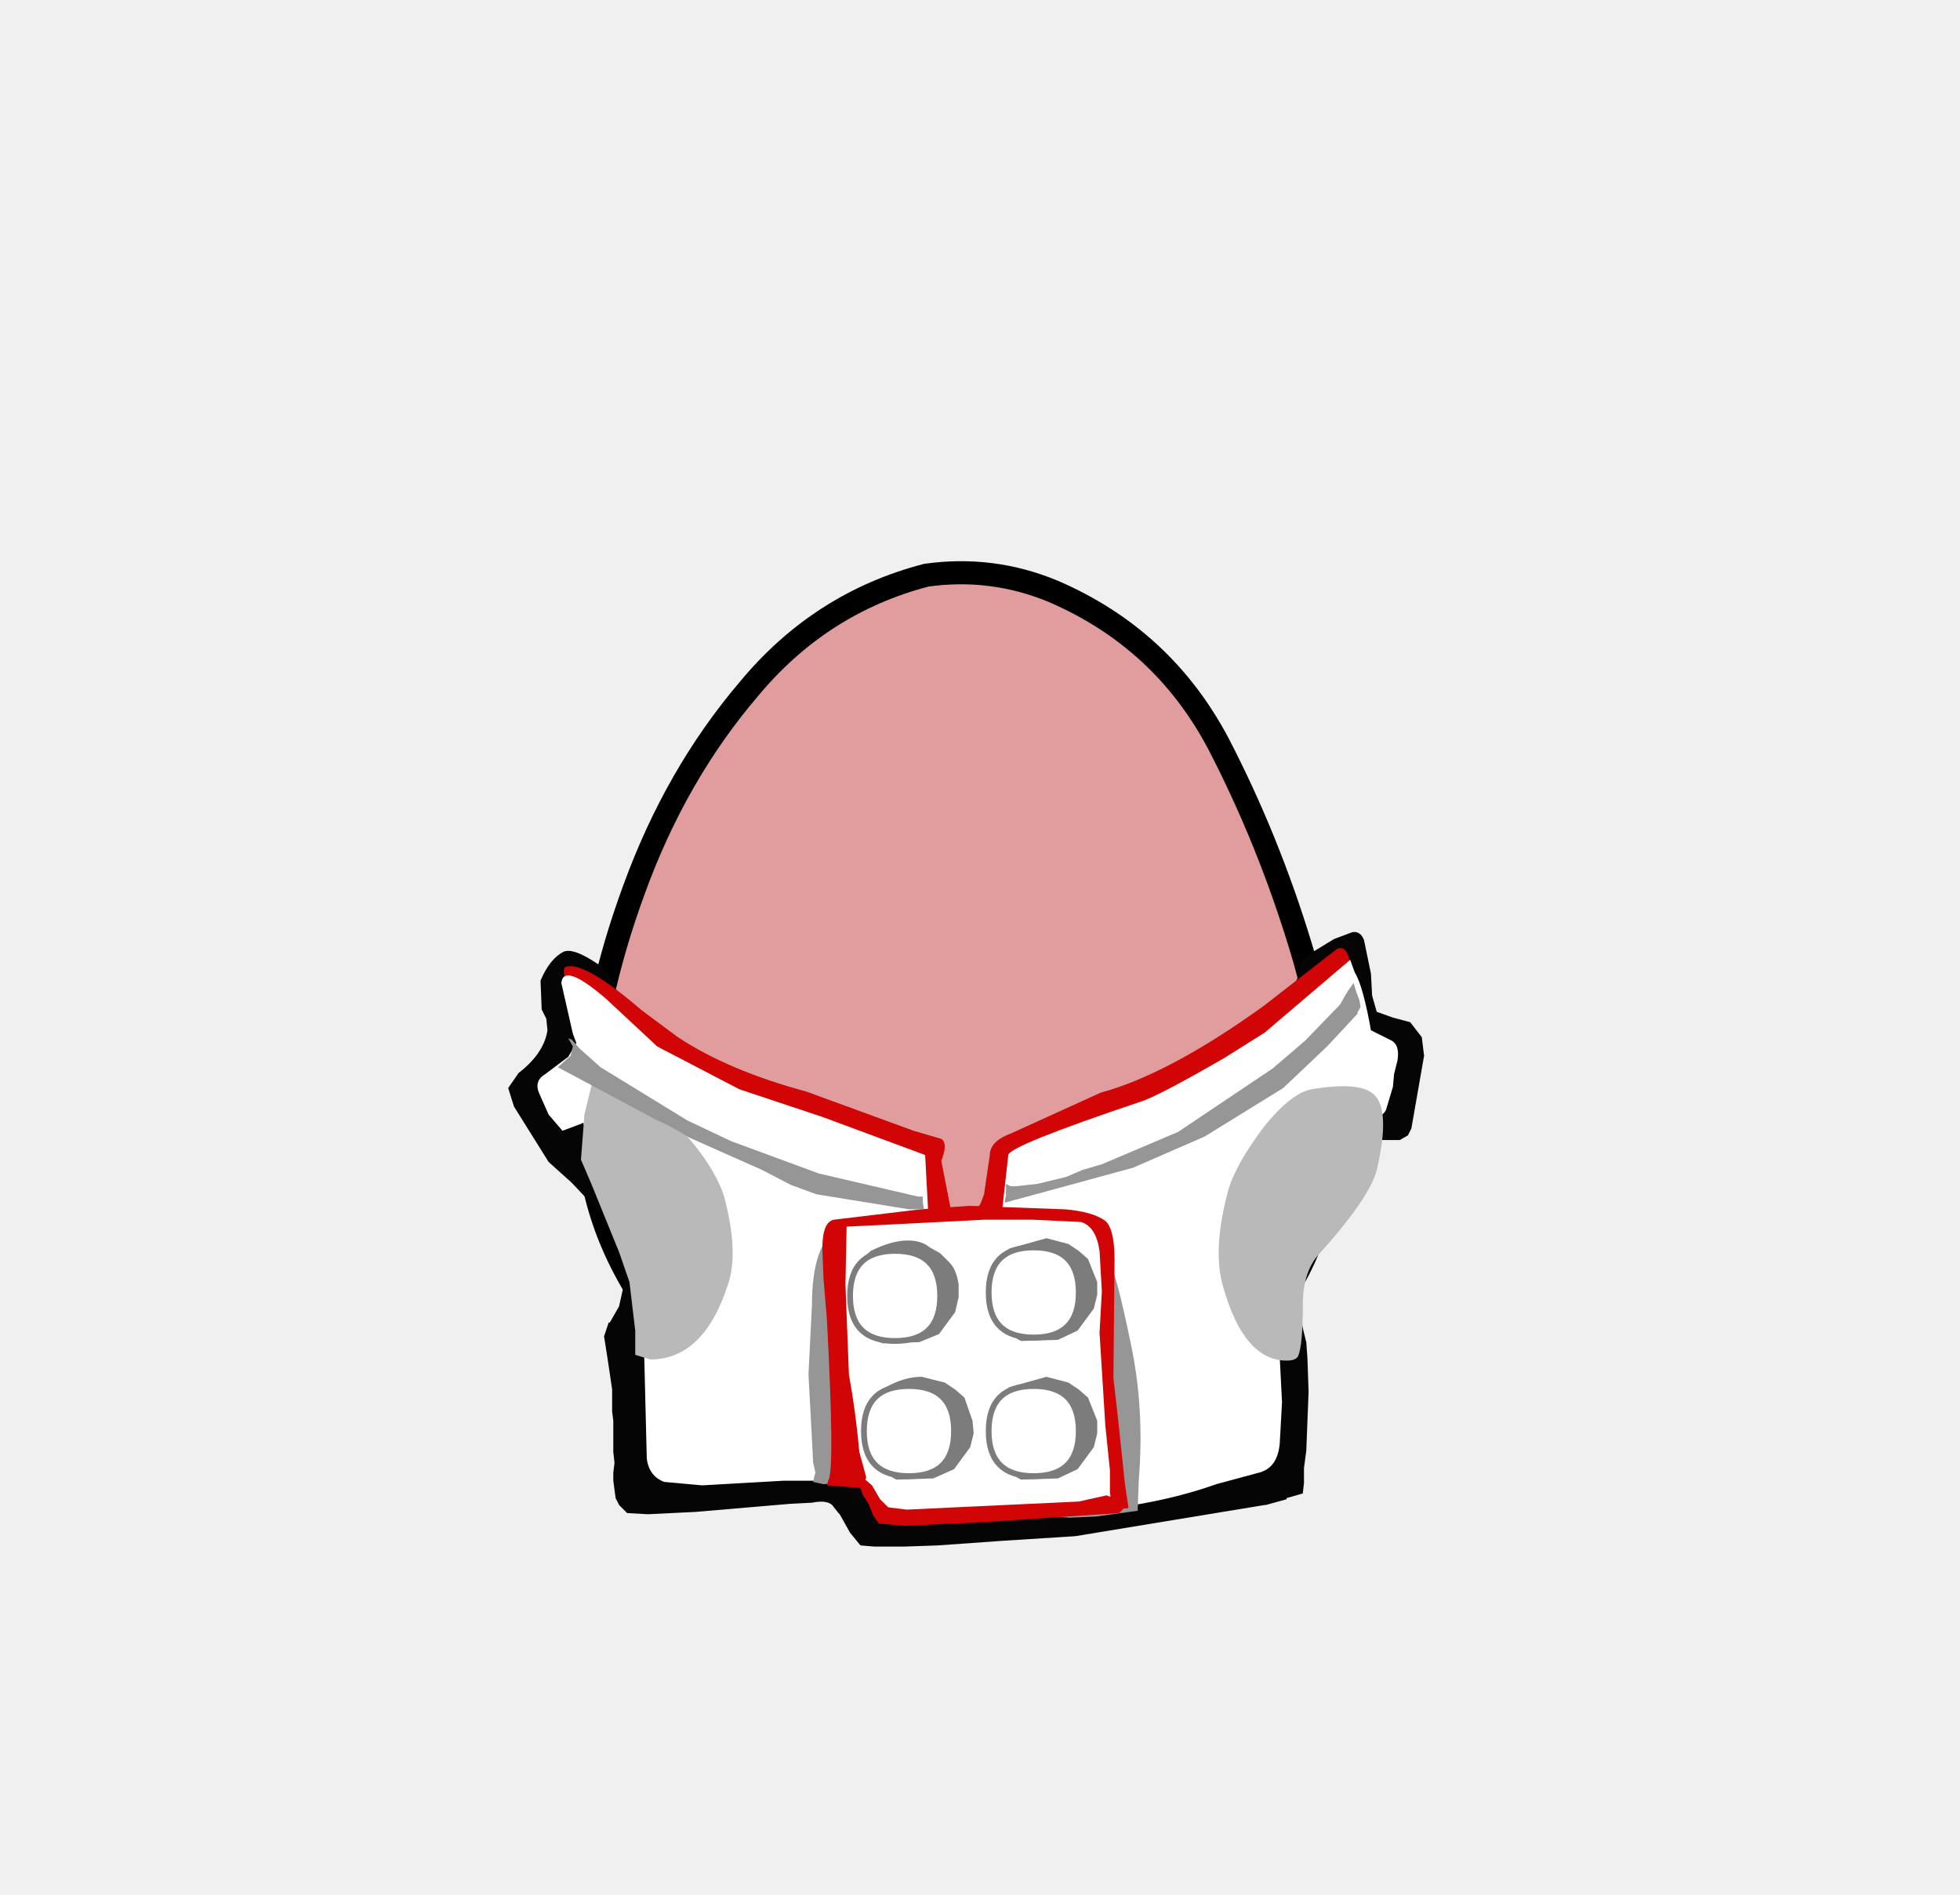
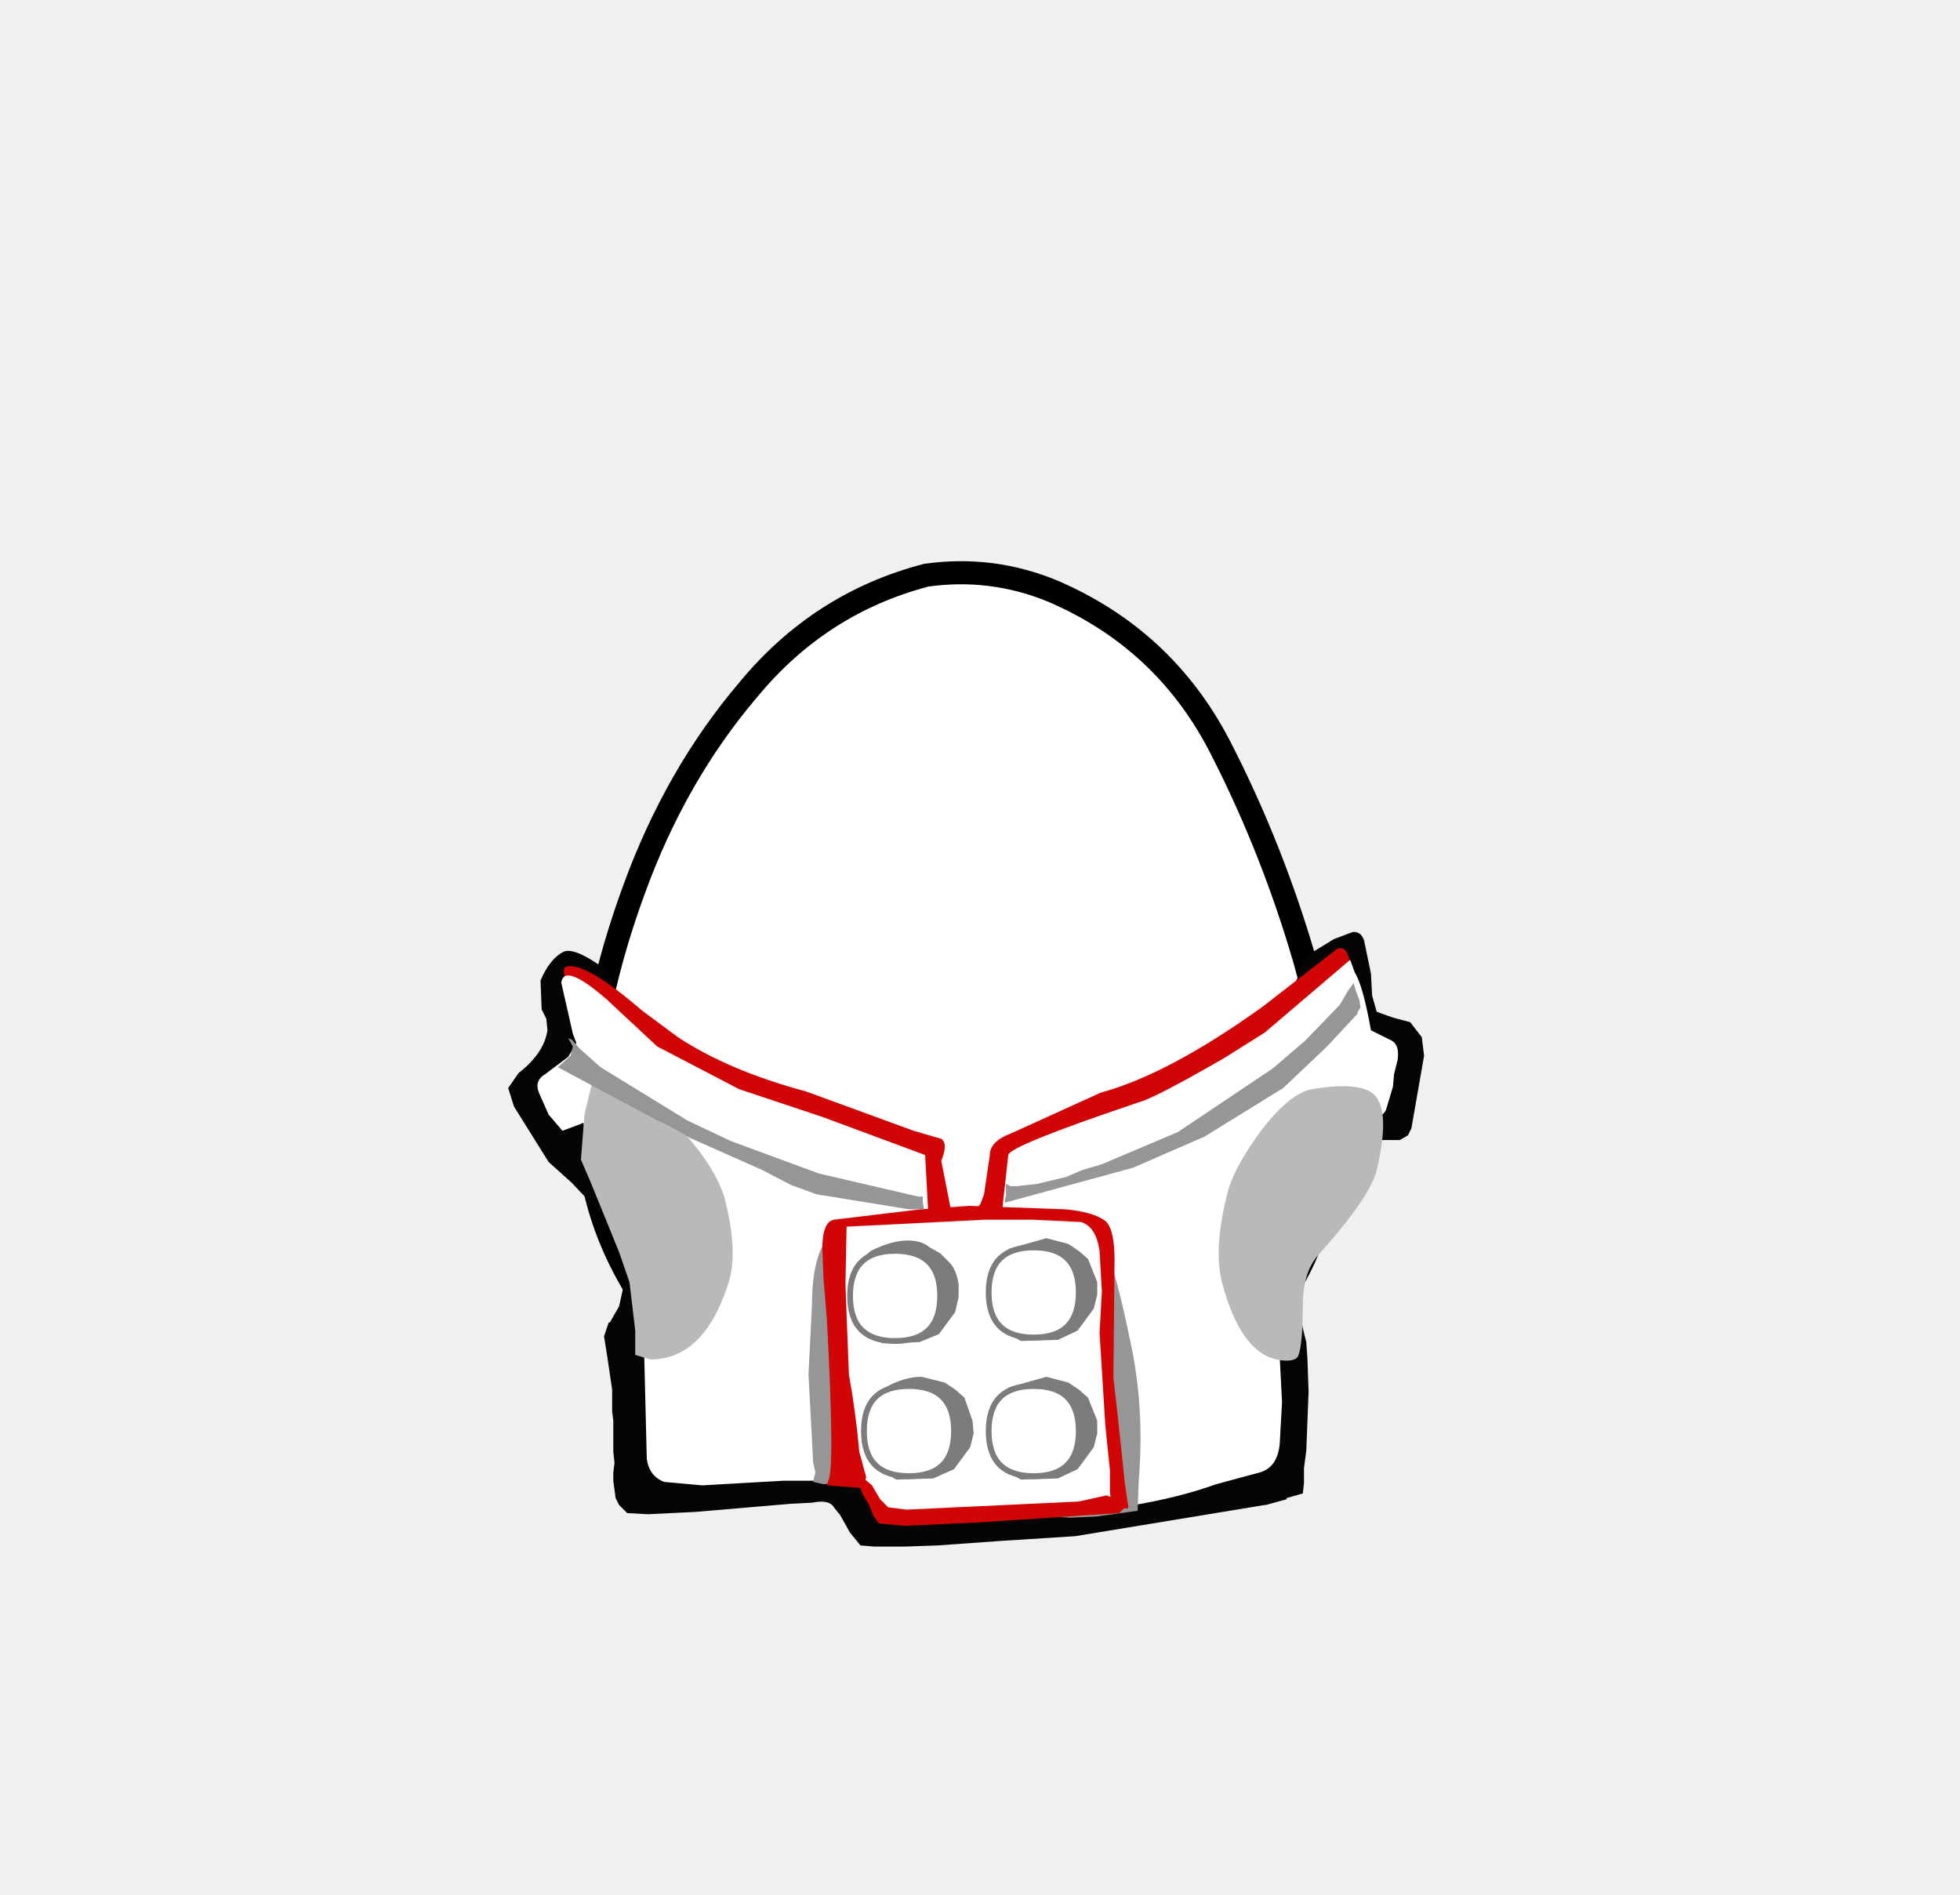
<svg xmlns="http://www.w3.org/2000/svg" xmlns:xlink="http://www.w3.org/1999/xlink" height="82" width="84.85">
  <g transform="translate(37.4 42.25)">
    <use height="38" transform="translate(-11.95 -17.45)" width="32.05" xlink:href="#a" />
    <use height="38.95" transform="translate(-12.45 -17.95)" width="33.05" xlink:href="#b" />
    <use height="26.6" transform="translate(-15.4 -1.9)" width="39.65" xlink:href="#c" />
  </g>
  <defs>
-     <path d="M27.35 7.4q2.15 4.15 3.55 8.75 1.45 4.7 1.15 9.5-.35 4.95-4.2 8.1-3.8 3.2-8.75 4.05l-2.6.2q-3.6 0-7.05-1.15-4.65-1.6-7.1-5.5Q-.2 27.4.05 23q.2-4.4 2-9.3Q3.85 8.75 7 5.05 10.1 1.3 14.7.1l1.8-.1q1.9.05 3.7.8 4.75 2.05 7.15 6.6" fill="#e19d9d" fill-rule="evenodd" transform="translate(-.05)" id="d" />
+     <path d="M27.35 7.4q2.15 4.15 3.55 8.75 1.45 4.7 1.15 9.5-.35 4.95-4.2 8.1-3.8 3.2-8.75 4.05l-2.6.2q-3.6 0-7.05-1.15-4.65-1.6-7.1-5.5Q-.2 27.4.05 23q.2-4.4 2-9.3Q3.85 8.75 7 5.05 10.1 1.3 14.7.1l1.8-.1q1.9.05 3.7.8 4.75 2.05 7.15 6.6" fill="#fff" fill-rule="evenodd" transform="translate(-.05)" id="d" />
    <path d="M27.35 7.4Q24.95 2.85 20.2.8 17.55-.3 14.7.1 10.1 1.3 7 5.05q-3.15 3.7-4.95 8.65-1.8 4.9-2 9.3-.25 4.4 2.3 8.35 2.45 3.9 7.1 5.5 4.65 1.55 9.65.95 4.95-.85 8.75-4.05 3.85-3.15 4.2-8.1.3-4.8-1.15-9.5-1.4-4.6-3.55-8.75Z" fill="none" stroke="#000" stroke-linecap="round" stroke-linejoin="round" transform="translate(.45 .5)" id="e" />
    <use height="38" width="32.05" xlink:href="#d" id="a" />
    <use height="38.95" width="33.05" xlink:href="#e" id="b" />
    <g id="c">
      <path d="m21.65-1.55.3 1.45.05.95.2.7.7.25.75.2.5.65.1.8-.55 3.15-.15.3-.35.2H21q-.5.1-1.4 1.65l-.55 1.4v.1h-.15l-.5 1.2h.05q-.2.5-.1 1.15l.2.95.4 1.15-.05-.05.1.6.15.6.05.7.05 1.45-.1 2.55-.1.75v.65l-.05.45-.7.2v.05l-.9.25h-.05l-8.2 1.35-3.15.2-2.8.2-1.45.05H.45l-.6-.05-.45-.55-.45-.8-.05-.05-.2-.25q-.2-.35-.95-.2l-.95.05-4.1.35-2.05.1-.9-.05-.35-.35-.15-.3-.1-.75v-.35l.05-.4v-.05l-.05-.45v-1.35l-.05-.4v-.95l-.2-1.35-.15-.95.2-.6h.05l.4-.7.2-.9v-.05q.1-.85-.1-1.4l-.4-1.3-.35-.4h-.15l-.4-.4-.85-.9-1-.9-1.5-2.4-.25-.8.45-.65q1.1-.85 1.25-1.85l-.05-.5-.2-.4L-14 .2q.4-.95 1-1.25.45-.2 1.65.65.35.25.65 1.1l.8 1.75 1.1 1.4 1.5 1.25 1.05.8 1.6.65 4 .6L2.8 7l.45.1-.1 2.9h.05l-.05.25q-.1.5.05.5h.05L6.2 10l.3-1.1q.2-1.45.8-1.5l3.55-.6 2.45-1 .95-.45.9-.6 1.1-1.05 1.2-1.35.8-1.1.6-1.35.05-.25v-.2l.15-.2.4-.3.9-.55.8-.3q.35-.05.5.35" fill="#050505" fill-rule="evenodd" transform="translate(15.4 1.9)" />
      <path d="M21.05-.55q.15.8-.05 1.4L18.45 3.4l-1.3 1.3-1.75 1.4-.8.6-1 .4-1.8.85-2.8.9-2.05.5q-.65.85-.9.85l-.65-.05-.45-.15.1-.15.15-.4.25-1.7q0-.6.95-.95l3.85-1.75q2.95-.8 7.05-3.75l3.15-2.45q.45-.25.6.6M3.8 10.3l-.05.1-.85.1Q2.3 9.4 2 9.4q-1.45 0-3.45-.85l-4.4-2-3.35-2-2.05-1.4-.7-.8Q-13.3-.25-12.9-.4q.8-.25 3.3 1.9l1.55 1.15Q-5.85 4.1-2.5 5l4.65 1.7 1.2.35q.3.2 0 .95l.45 2.3" fill="#d10505" fill-rule="evenodd" transform="translate(15.4 1.9)" />
      <path d="m21.05-.7.2.55q.35.55.7 2.5l.9.45q.35.2.25.85l-.15.6-.05.55-.3 1q-.2.4-.8.3l-1-.2-.3.05q-1 2.9-1.15 3.95l-.95 3.85-.1.4-.05.45-.25 1.9.1 1.95-.1 1.8q-.1 1.05-.9 1.25l-1.85.5q-3.35 1.2-8.4 1.35l-4.25.15-1.85-.15q-.35-1.2-.85-1.5h-3.4l-3.5.2-1.65-.15q-.65-.25-.75-1l-.15-6.05-2.6-8.5-.1.05-.8.3-.6-.7-.4-.9q-.25-.55.25-.85l1-.75.35-.6-.15-.4-.5-2.2q.1-.9 1.95.7l2.2 2.05L-5.4 4.9l3.6 1.2 4.45 1.65.15 2.8 3.15-.1.3-2.7q.05-.4 5.7-2.3.7-.2 3.65-1.9l1.75-1.1 3.7-3.15" fill="#fff" fill-rule="evenodd" transform="translate(15.4 1.9)" />
      <path d="m9.4 10.35 1.15 1.8q.35.6 1 3.75.6 2.8.35 5.9l-.05 1.35-1.8.25-1.15.05-.7-.05q-.65-.45-1.05-.5h-1.6l-1.7-.45L1.7 22H-.6l-.6-.05-.55.05-.45-.1.05-.2-.05.15.1-.35-.1-.45-.05-1-.15-2.8.15-3q0-2.65 1.15-3.35 1.05-.7 4-.7h3.9l2.6.15" fill="#969696" fill-rule="evenodd" transform="translate(15.4 1.9)" />
      <path d="m10.85 12.3-.05 5.1.2 1.75.3 2.85.15 1-.05.05-13-1 .05-.2q.3-.35-.05-6.95l-.15-1.8-.05-1.3q0-1.15.5-1.25l3.75-.45 2.1-.15 4.15.15q1.2.1 1.75.5.4.35.4 1.7" fill="#d10505" fill-rule="evenodd" transform="translate(15.4 1.9)" />
      <path d="M9.4 10.65q.65.2.8 1.25l.1 1.75-.1 1.8.25 4 .2 1.95v.95l.05.35-.05.3h-.1l.05-.05-.75-.1-1.1.1-3.05.3-3.1.1-.8.05-.8-.15-.45-.45-.3-.45-.05-.25-.15-.25.05-.15-.3-1.1q-.15-1.7-.45-3.35l-.15-3.9.05-2.5 2.05-.1 3.9-.2h2.1l2.1.1" fill="#fff" fill-rule="evenodd" transform="translate(15.4 1.9)" />
      <path d="m2.85 11.75.45.25.4.4q.3.3.4.95v.55l-.15.65-.7.95-.85.35-1.6.05q-.75-.35-.75-1.35l.2-1.6-.35-.25-.15-.05h-.1l.2-.35.45-.4q.9-.45 1.6-.45.6 0 .95.3" fill="#7c7c7c" fill-rule="evenodd" transform="translate(15.4 1.9)" />
      <path d="M3.3 13.85q0 1.95-1.95 1.95T-.6 13.85q0-1.95 1.95-1.95t1.95 1.95" fill="#fff" fill-rule="evenodd" transform="translate(15.4 1.9)" />
      <path d="M18.7 15.75q0 1.95-1.95 1.95t-1.95-1.95q0-1.95 1.95-1.95t1.95 1.95Z" fill="none" stroke="#7c7c7c" stroke-linecap="round" stroke-linejoin="round" stroke-width=".25" />
      <path d="M.35 18.55h-.1l.25-.4.45-.35q.8-.45 1.55-.45l1 .25.45.3.4.35.35 1 .05.55-.15.6-.7.95-.9.4-1.6.05q-.7-.35-.7-1.35l.2-1.6-.4-.3H.35" fill="#7c7c7c" fill-rule="evenodd" transform="translate(15.4 1.9)" />
      <path d="M3.9 19.7q0 1.95-1.95 1.95T0 19.7q0-1.95 1.95-1.95T3.9 19.7" fill="#fff" fill-rule="evenodd" transform="translate(15.4 1.9)" />
      <path d="M19.3 21.6q0 1.95-1.95 1.95T15.4 21.6q0-1.95 1.95-1.95t1.95 1.95Z" fill="none" stroke="#7c7c7c" stroke-linecap="round" stroke-linejoin="round" stroke-width=".25" />
      <path d="m5.65 18.55.2-.4.45-.35 1.6-.45.95.25.45.3.4.35.4 1v.55l-.15.6-.7.95-.85.4-1.6.05q-.75-.35-.75-1.35l.2-1.6q0-.2-.35-.3h-.25" fill="#7c7c7c" fill-rule="evenodd" transform="translate(15.4 1.9)" />
      <path d="M9.3 19.7q0 1.95-1.95 1.95T5.4 19.7q0-1.95 1.95-1.95T9.3 19.7" fill="#fff" fill-rule="evenodd" transform="translate(15.4 1.9)" />
      <path d="M24.7 21.6q0 1.95-1.95 1.95T20.8 21.6q0-1.95 1.95-1.95t1.95 1.95Z" fill="none" stroke="#7c7c7c" stroke-linecap="round" stroke-linejoin="round" stroke-width=".25" />
      <path d="m9.7 12.25.4 1v.55l-.15.6-.7.95-.85.4-1.6.05q-.75-.35-.75-1.35l.2-1.6q0-.2-.35-.3h-.25l.2-.4.45-.35 1.6-.45.95.25.45.3.4.35" fill="#7c7c7c" fill-rule="evenodd" transform="translate(15.4 1.9)" />
      <path d="M9.3 13.7q0 1.95-1.95 1.95T5.4 13.7q0-1.95 1.95-1.95T9.3 13.7" fill="#fff" fill-rule="evenodd" transform="translate(15.4 1.9)" />
      <path d="M24.7 15.6q0 1.95-1.95 1.95T20.8 15.6q0-1.95 1.95-1.95t1.95 1.95Z" fill="none" stroke="#7c7c7c" stroke-linecap="round" stroke-linejoin="round" stroke-width=".25" />
      <path d="M22.1 5.15q.7.7.1 3.25-.3 1.2-2.55 3.7-.65.75-.65 2.15 0 1.7-.2 2.2-.1.2-.5.2-1.85 0-2.75-3.2-.45-1.5.15-3.9.25-1.2 1.6-3 1.2-1.5 2.1-1.65 2.1-.35 2.7.25m-28.15 4.4q.65 2.45.15 3.85-1.05 3.2-3.35 3.2l-.65-.2v-1.05l-.25-2.1-.45-1.3L-11.8 9l-.45-1.05.15-1.95.4-1.65.55-.1.8.35 2.3 1.9q1.55 1.65 2 3.05" fill="#bab9b9" fill-rule="evenodd" transform="translate(15.4 1.9)" />
      <path d="m.4 23.35-.2-.5-.25-.4-.15-.4q-.15-.2-.45-.2h-.3l-.25-.05.45-.15.25-.05.2-.05.3.2.35.3.35.6.35.35.8.1 7.45-.35 1.35-.3-.15.05.45.1.4.3h.05l-.35.35-6 .4-3.3.15-1.1-.1-.25-.35" fill="#d10505" fill-rule="evenodd" transform="translate(15.4 1.9)" />
      <path d="m21.4 1.6-1.35 1.45-1.9 1.8-3.4 2.1-3.1 1.35-5.5 1.5H6.1v-.1l.05-.2V9l.2.1h.25l.9-.1 1.25-.3.7-.3.85-.25 3.3-1.4L17.7 4l1.4-1.2 1.5-1.55.35-.6.25-.35.1.35.15.4.05.3-.15.25h.05M1.95 10.1l-4-.65-1.1-.4-1.25-.65L-7.55 7q-.9-.55-1.4-.75l-4.3-2.3.55-.5.1-.4-.2-.35.15.05.35.4.9.8 3.75 2.3 1.9.9 3.8 1.4 4.3 1h.2v.25l.05.3h-.65" fill="#969696" fill-rule="evenodd" transform="translate(15.4 1.9)" />
    </g>
  </defs>
</svg>
